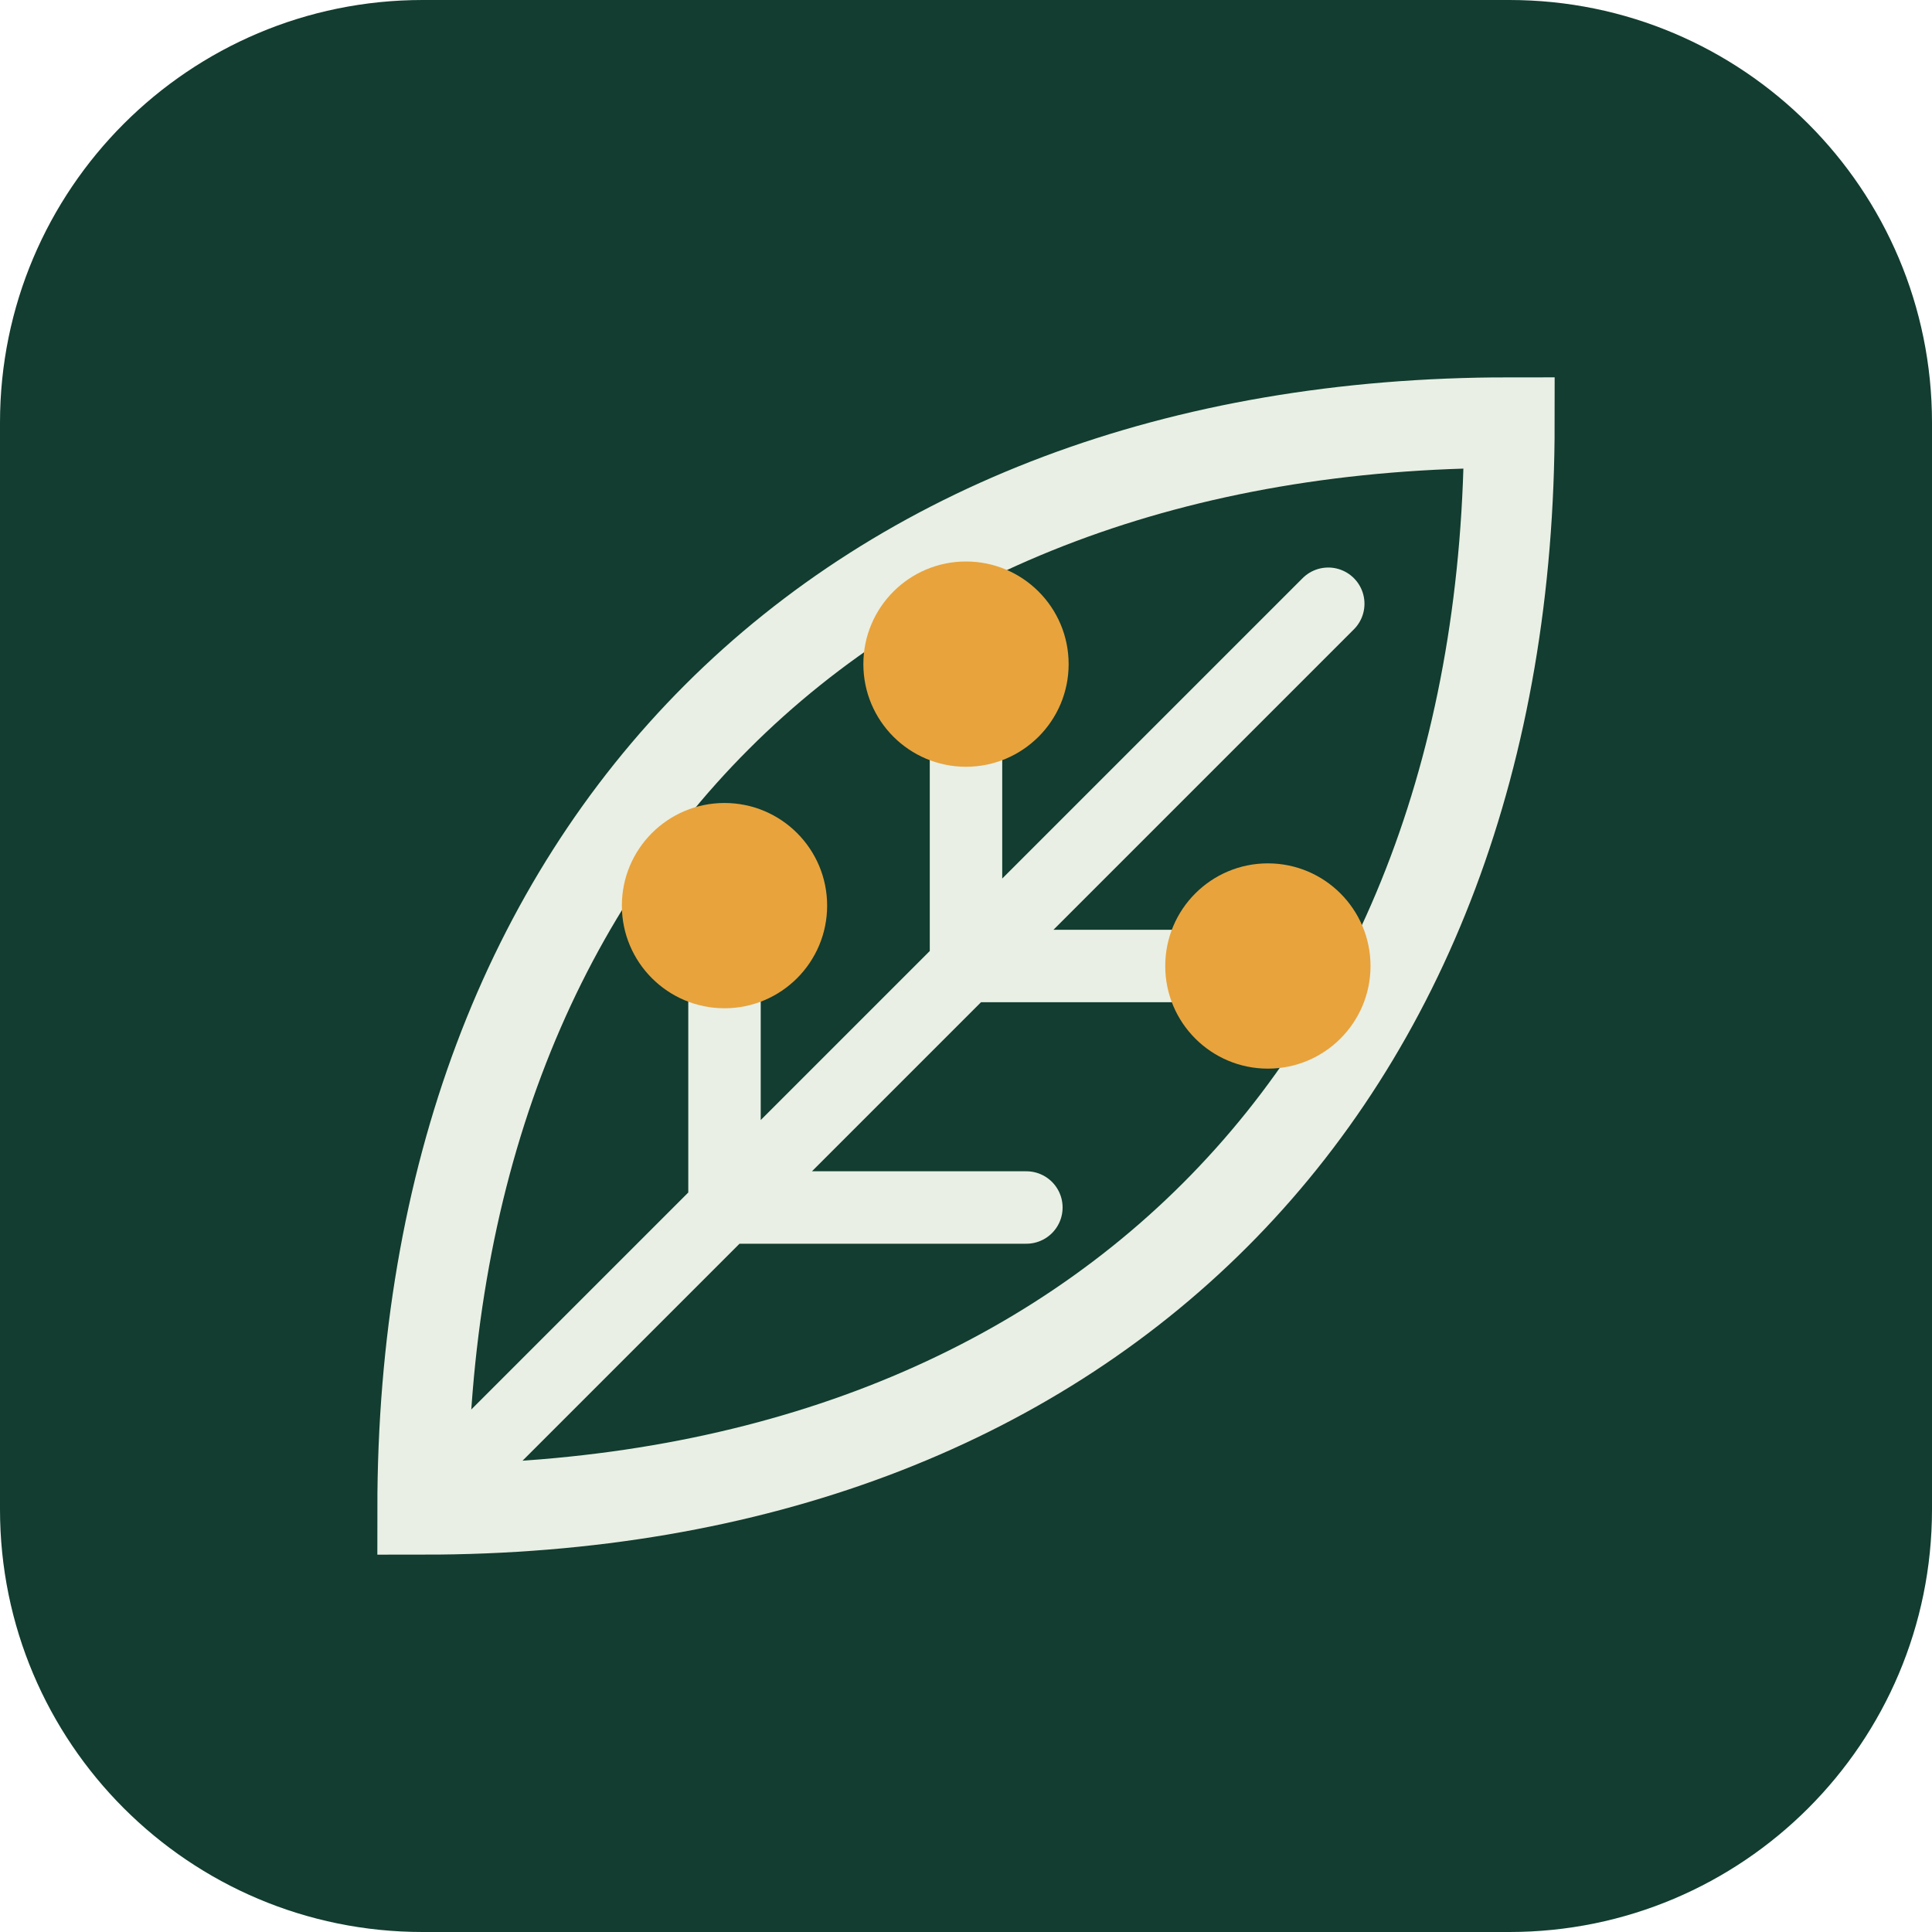
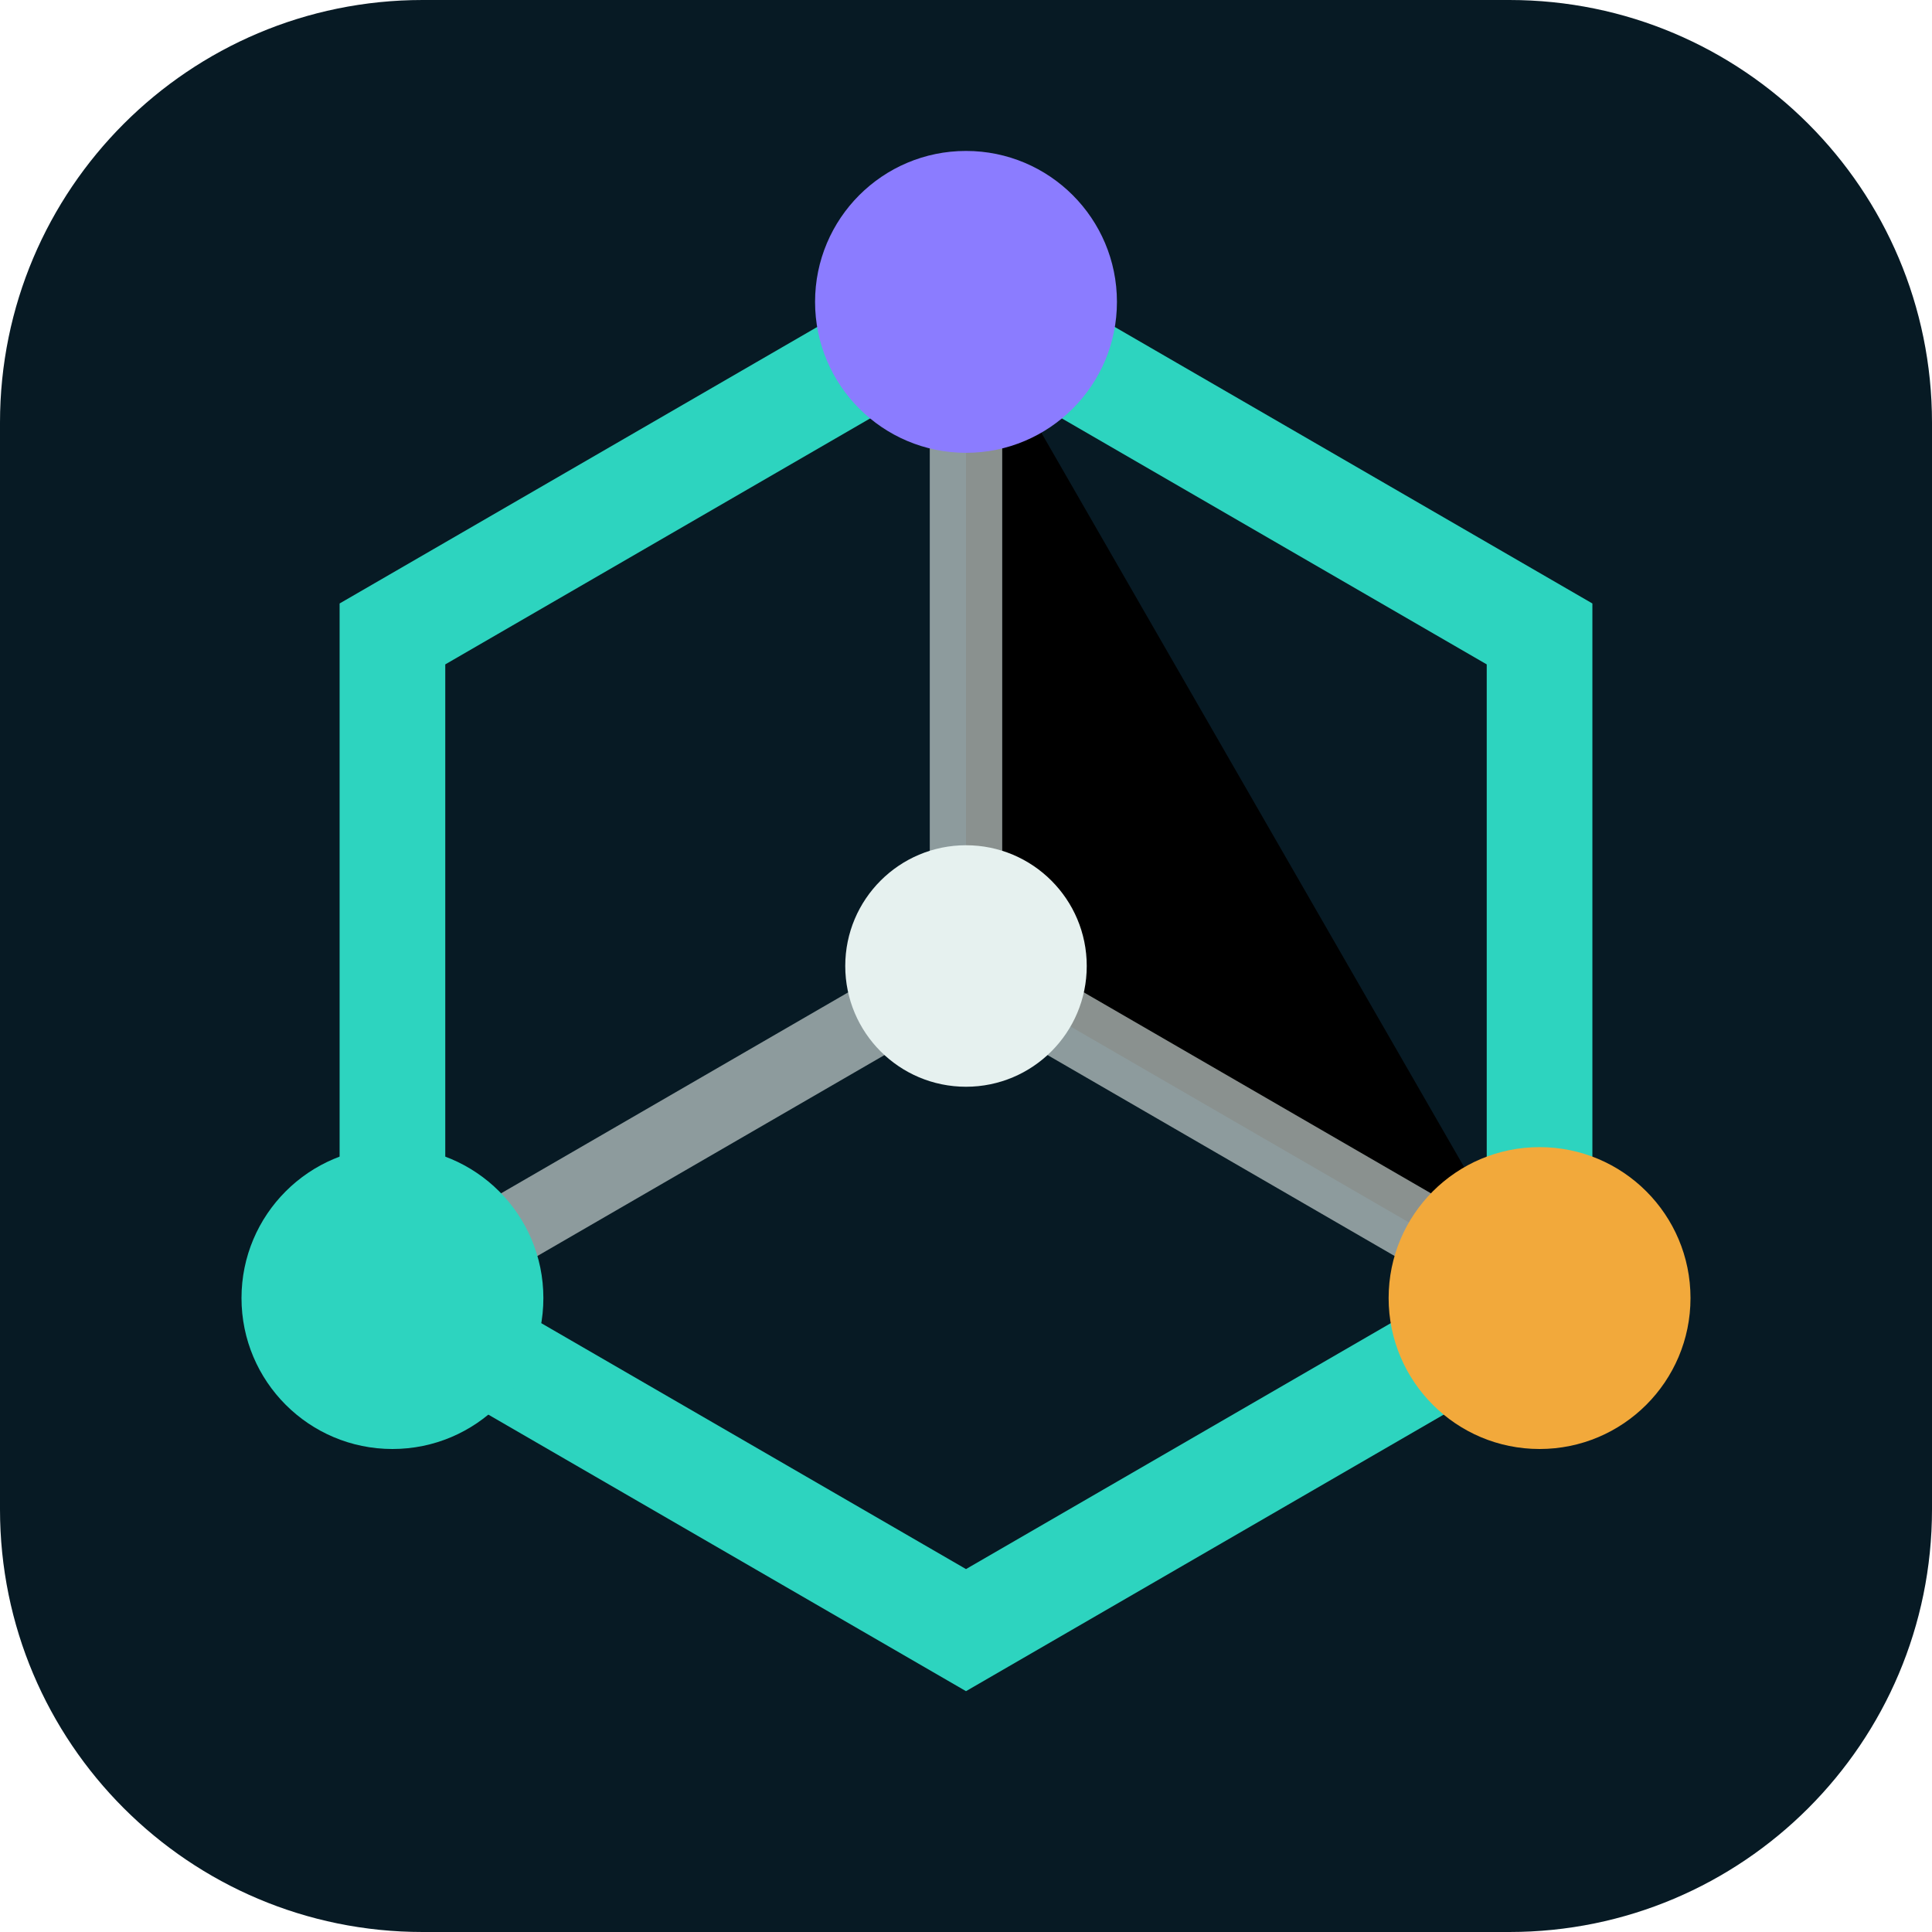
<svg xmlns="http://www.w3.org/2000/svg" viewBox="0 0 64 64">
-   <rect width="64" height="64" rx="14" fill="#123D30" />
-   <path d="M14 50 C14 28 28 14 50 14 C50 36 36 50 14 50Z" fill="none" stroke="#E9EFE4" stroke-width="3" />
-   <path d="M14 50 L44 20 M24 40 L24 30 M32 32 L32 22 M24 40 L34 40 M32 32 L42 32" stroke="#E9EFE4" stroke-width="2.4" stroke-linecap="round" />
-   <circle cx="24" cy="30" r="3.4" fill="#E8A33D" />
-   <circle cx="42" cy="32" r="3.4" fill="#E8A33D" />
-   <circle cx="32" cy="22" r="3.4" fill="#E8A33D" />
+   <rect width="64" height="64" rx="14" fill="#071A24" />
+   <polygon points="32,10 51,21 51,43 32,54 13,43 13,21" fill="none" stroke="#2DD4BF" stroke-width="3.5" />
+   <path d="M32 10V32L51 43M32 32L13 43" stroke="#E6F1EF" stroke-opacity=".6" stroke-width="2.4" />
+   <circle cx="32" cy="10" r="5" fill="#8B7CFF" />
+   <circle cx="51" cy="43" r="5" fill="#F2A93B" />
+   <circle cx="13" cy="43" r="5" fill="#2DD4BF" />
+   <circle cx="32" cy="32" r="4" fill="#E6F1EF" />
</svg>
